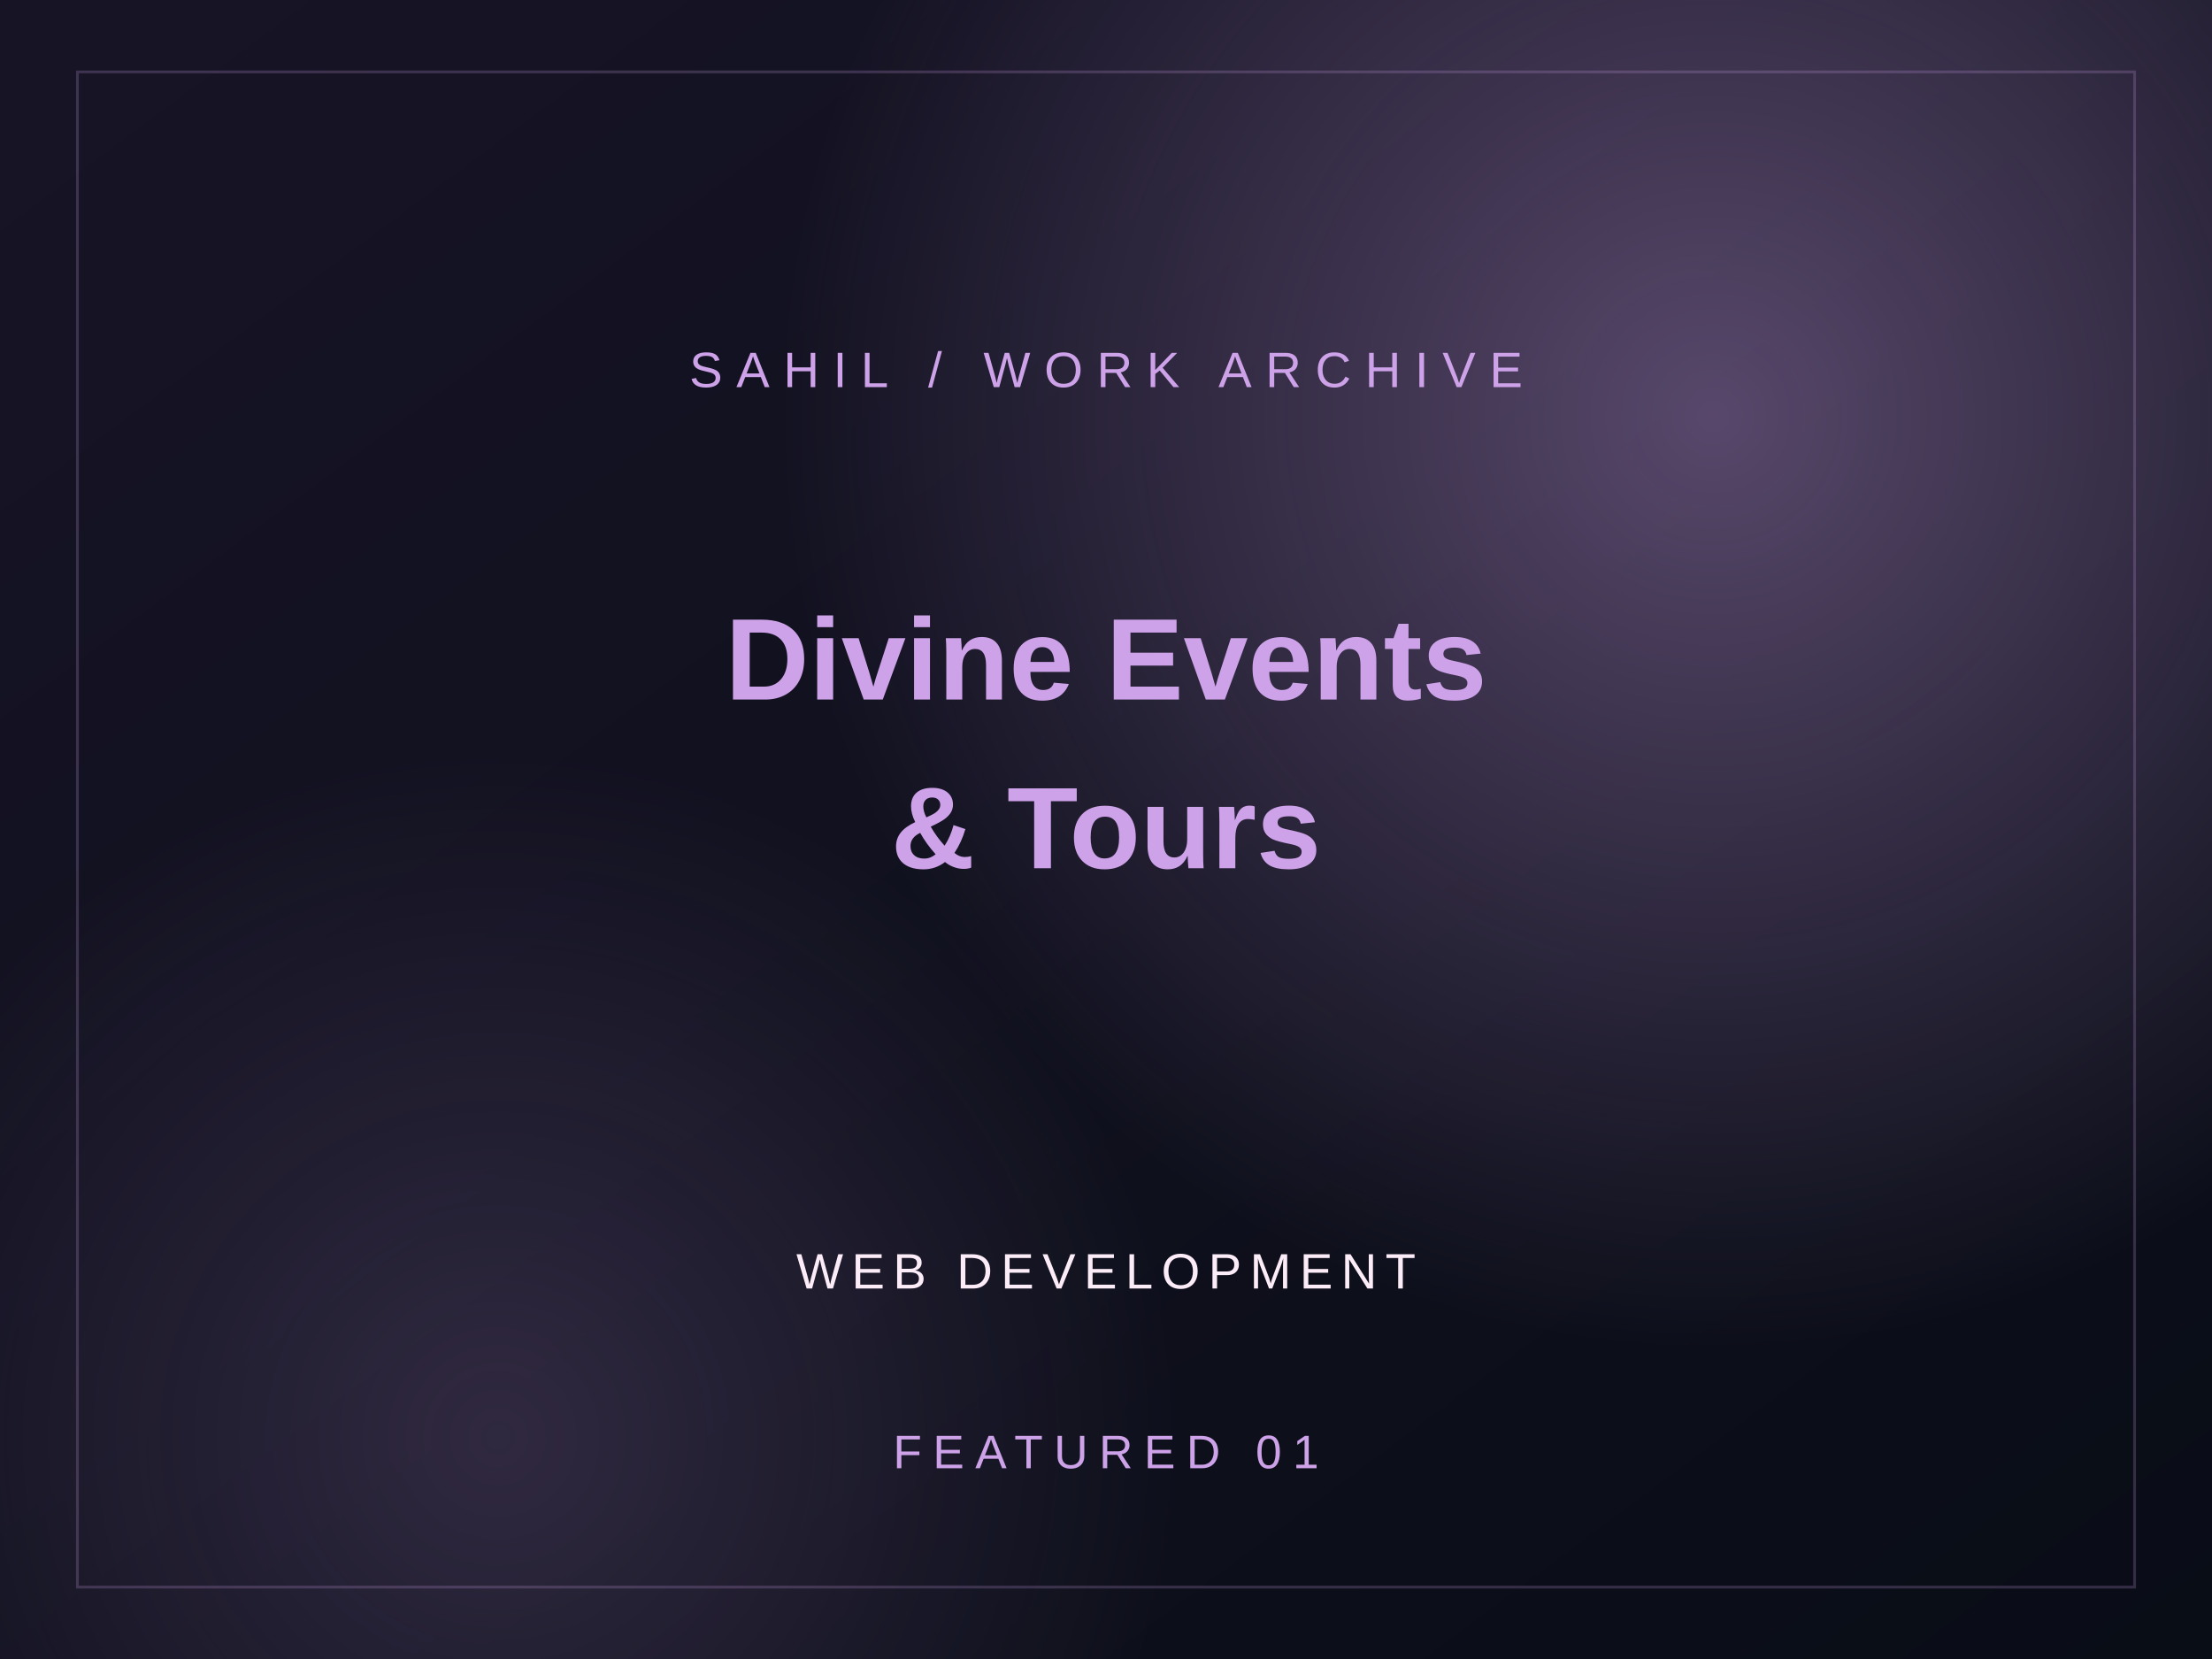
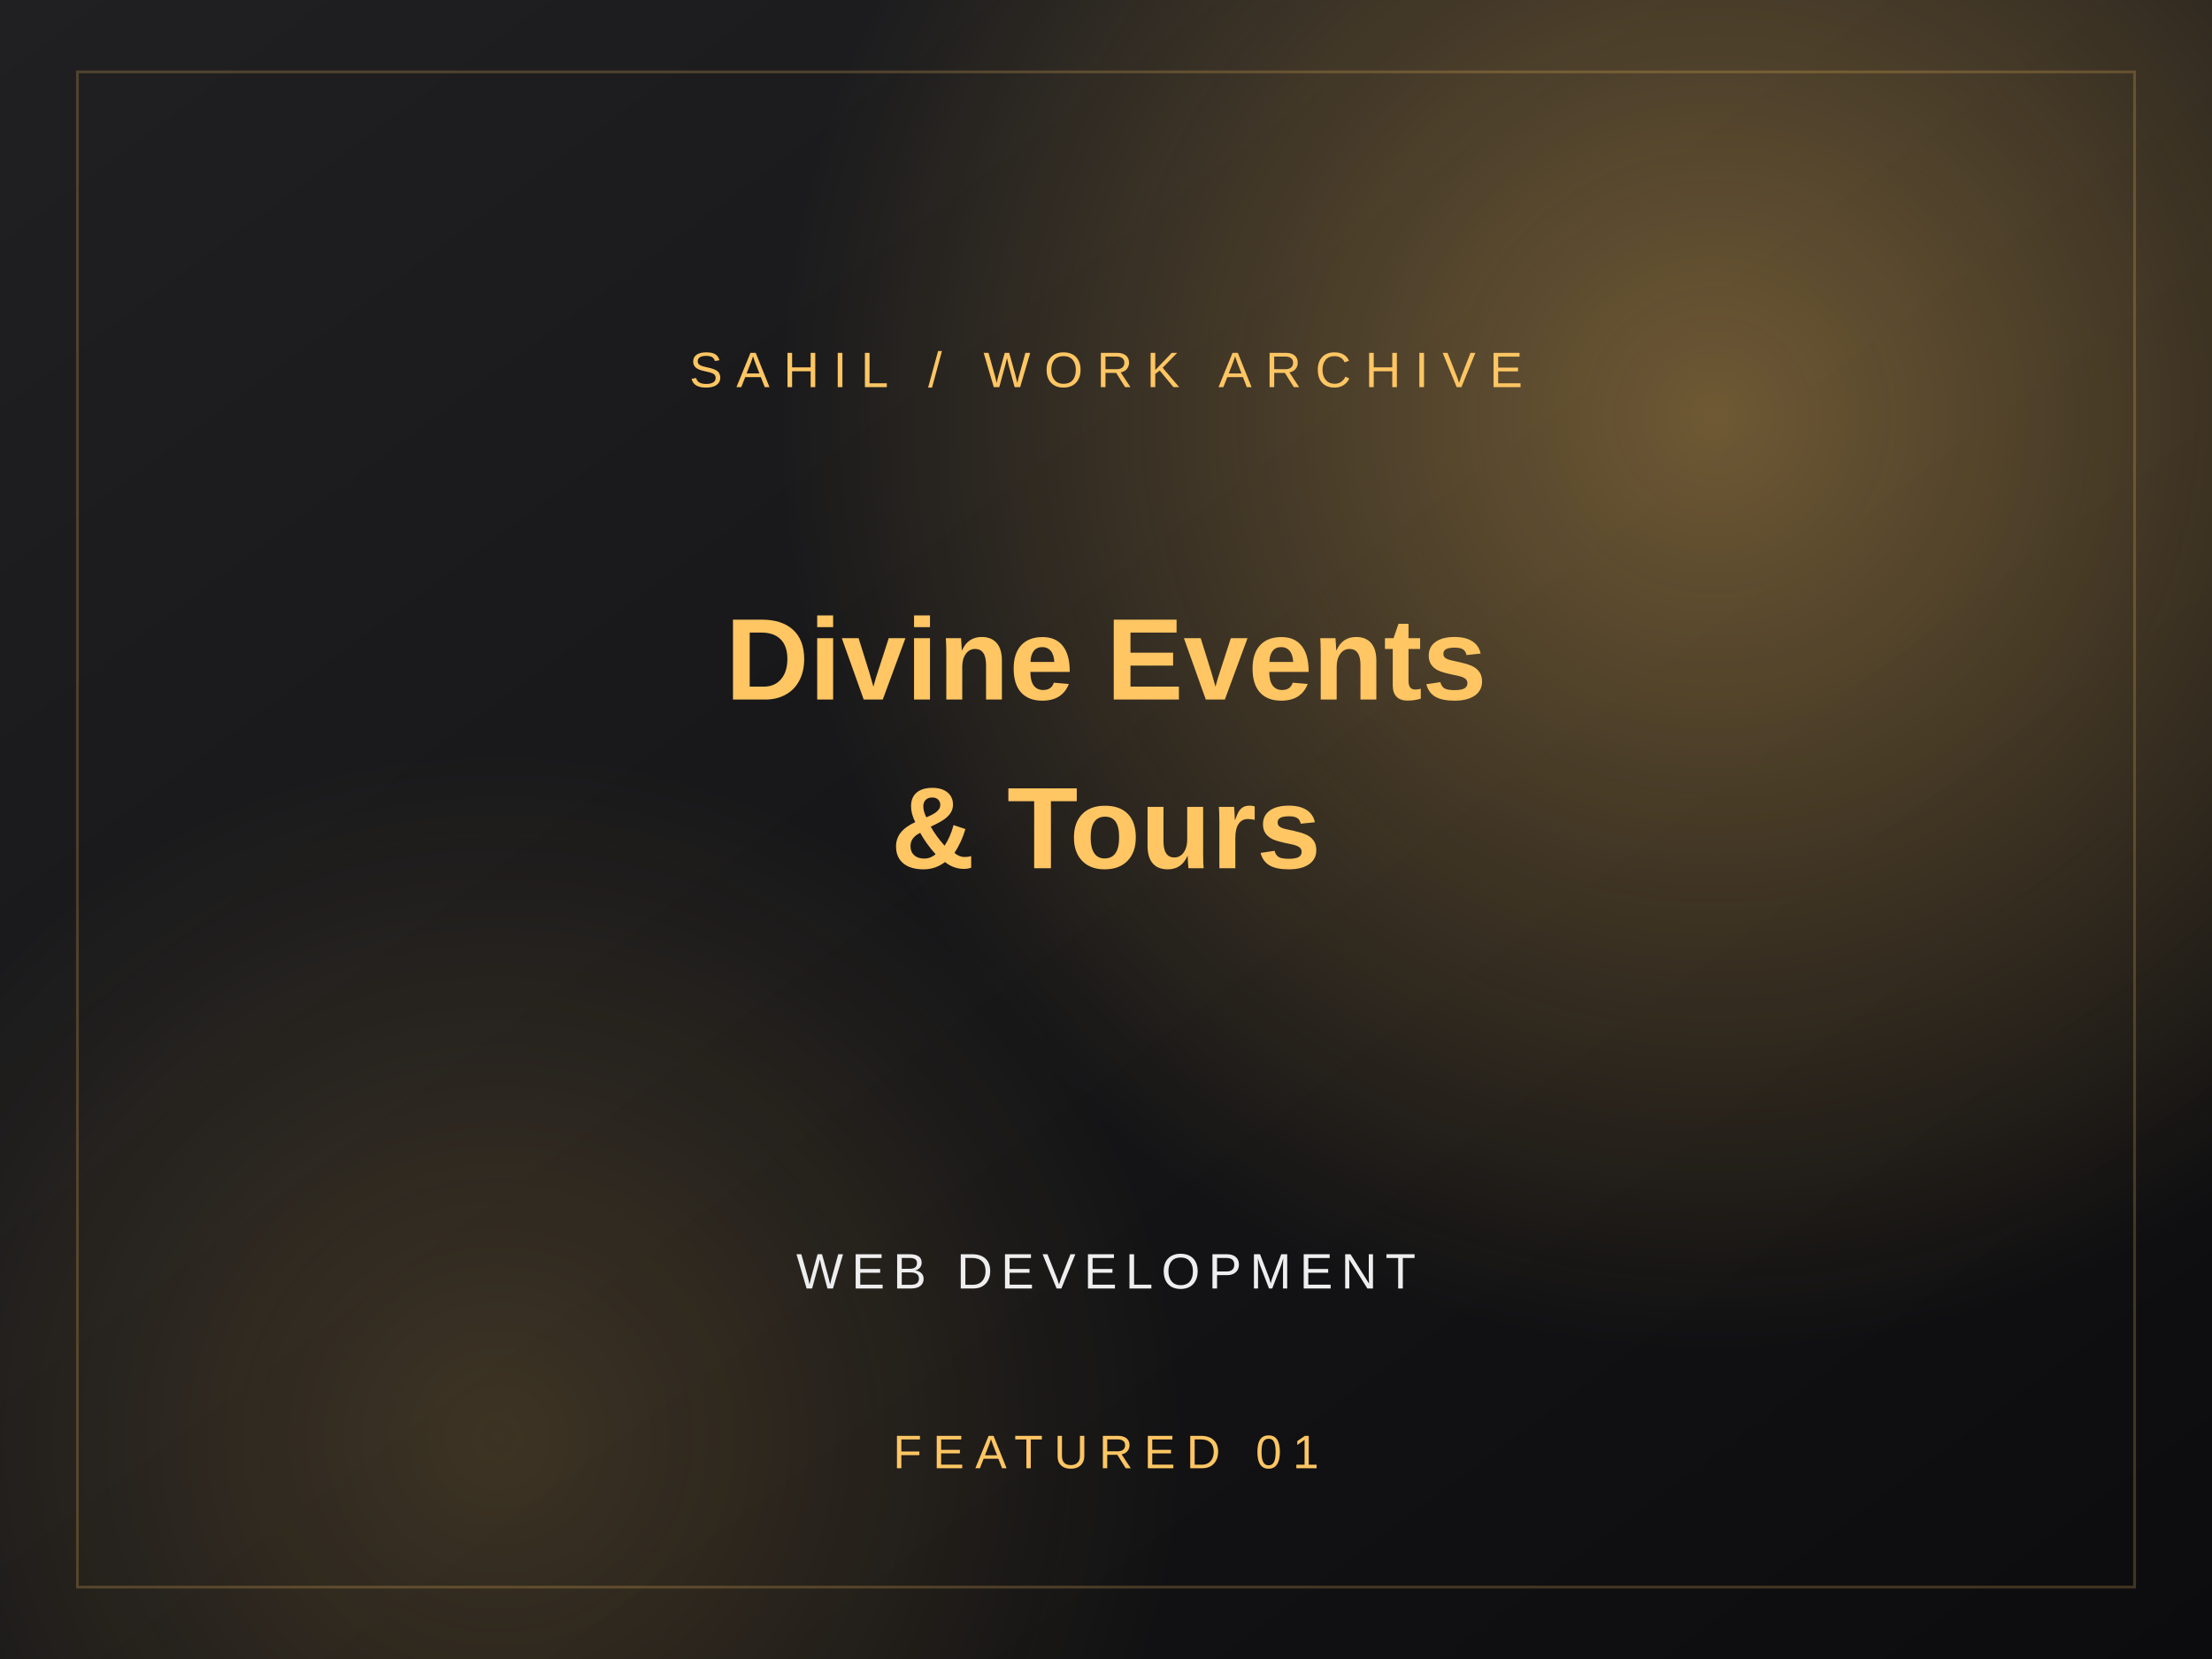
<svg xmlns="http://www.w3.org/2000/svg" viewBox="0 0 800 600">
  <defs>
    <linearGradient id="bg" x1="0" x2="1" y1="0" y2="1">
-       <stop stop-color="#171426" />
-       <stop offset="1" stop-color="#090d16" />
+       <stop stop-color="#202022" />
+       <stop offset="1" stop-color="#0c0c0e" />
    </linearGradient>
    <radialGradient id="halo">
-       <stop stop-color="#cda2e8" stop-opacity=".38" />
-       <stop offset="1" stop-color="#cda2e8" stop-opacity="0" />
+       <stop stop-color="#FFC663" stop-opacity=".38" />
+       <stop offset="1" stop-color="#FFC663" stop-opacity="0" />
    </radialGradient>
  </defs>
  <rect width="800" height="600" fill="url(#bg)" />
  <circle cx="620" cy="150" r="340" fill="url(#halo)" />
  <circle cx="180" cy="520" r="250" fill="url(#halo)" opacity=".45" />
-   <rect x="28" y="26" width="744" height="548" stroke="#cda2e8" stroke-opacity=".22" fill="none" />
-   <text x="400" y="140" font-size="18" text-anchor="middle" fill="#cda2e8" letter-spacing="5" font-family="Arial,sans-serif">SAHIL / WORK ARCHIVE</text>
-   <text x="400" y="253" font-family="Arial,sans-serif" text-anchor="middle" font-size="42" font-weight="bold" fill="#cda2e8">Divine Events</text>
-   <text x="400" y="314" font-family="Arial,sans-serif" text-anchor="middle" font-size="42" font-weight="bold" fill="#cda2e8">&amp; Tours</text>
-   <text x="400" y="466" font-size="18" text-anchor="middle" fill="#fcecf7" letter-spacing="3" font-family="Arial,sans-serif">WEB DEVELOPMENT</text>
-   <text x="400" y="531" font-size="17" text-anchor="middle" fill="#cda2e8" letter-spacing="4" font-family="Arial,sans-serif">FEATURED 01</text>
+   <rect x="28" y="26" width="744" height="548" stroke="#FFC663" stroke-opacity=".22" fill="none" />
+   <text x="400" y="140" font-size="18" text-anchor="middle" fill="#FFC663" letter-spacing="5" font-family="Arial,sans-serif">SAHIL / WORK ARCHIVE</text>
+   <text x="400" y="253" font-family="Arial,sans-serif" text-anchor="middle" font-size="42" font-weight="bold" fill="#FFC663">Divine Events</text>
+   <text x="400" y="314" font-family="Arial,sans-serif" text-anchor="middle" font-size="42" font-weight="bold" fill="#FFC663">&amp; Tours</text>
+   <text x="400" y="466" font-size="18" text-anchor="middle" fill="#eeeeef" letter-spacing="3" font-family="Arial,sans-serif">WEB DEVELOPMENT</text>
+   <text x="400" y="531" font-size="17" text-anchor="middle" fill="#FFC663" letter-spacing="4" font-family="Arial,sans-serif">FEATURED 01</text>
</svg>
